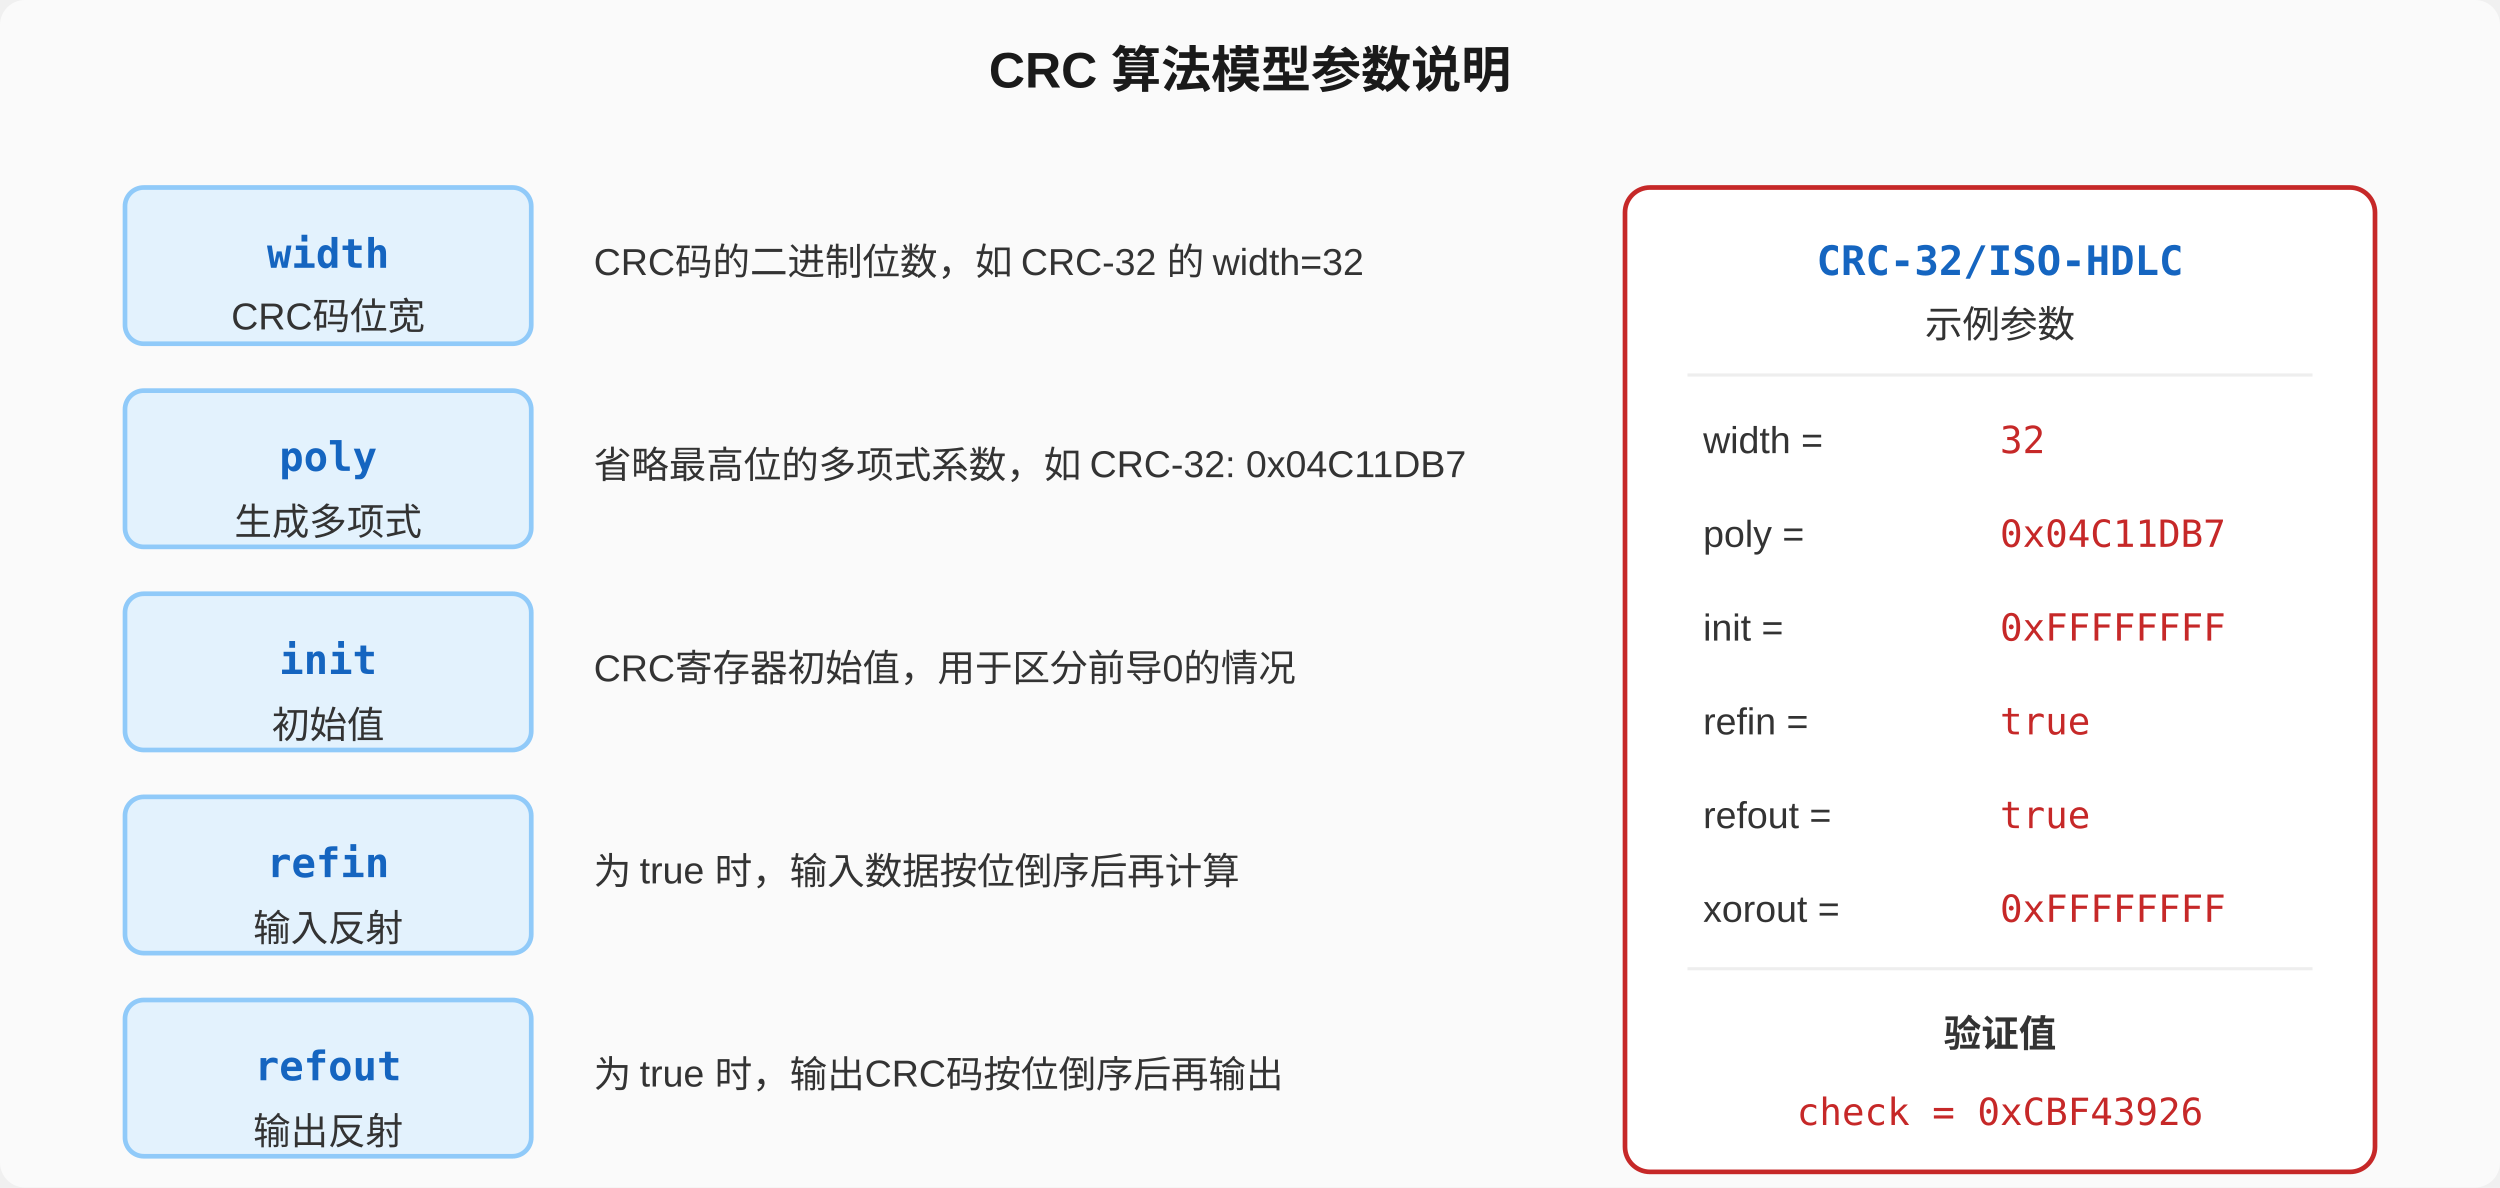
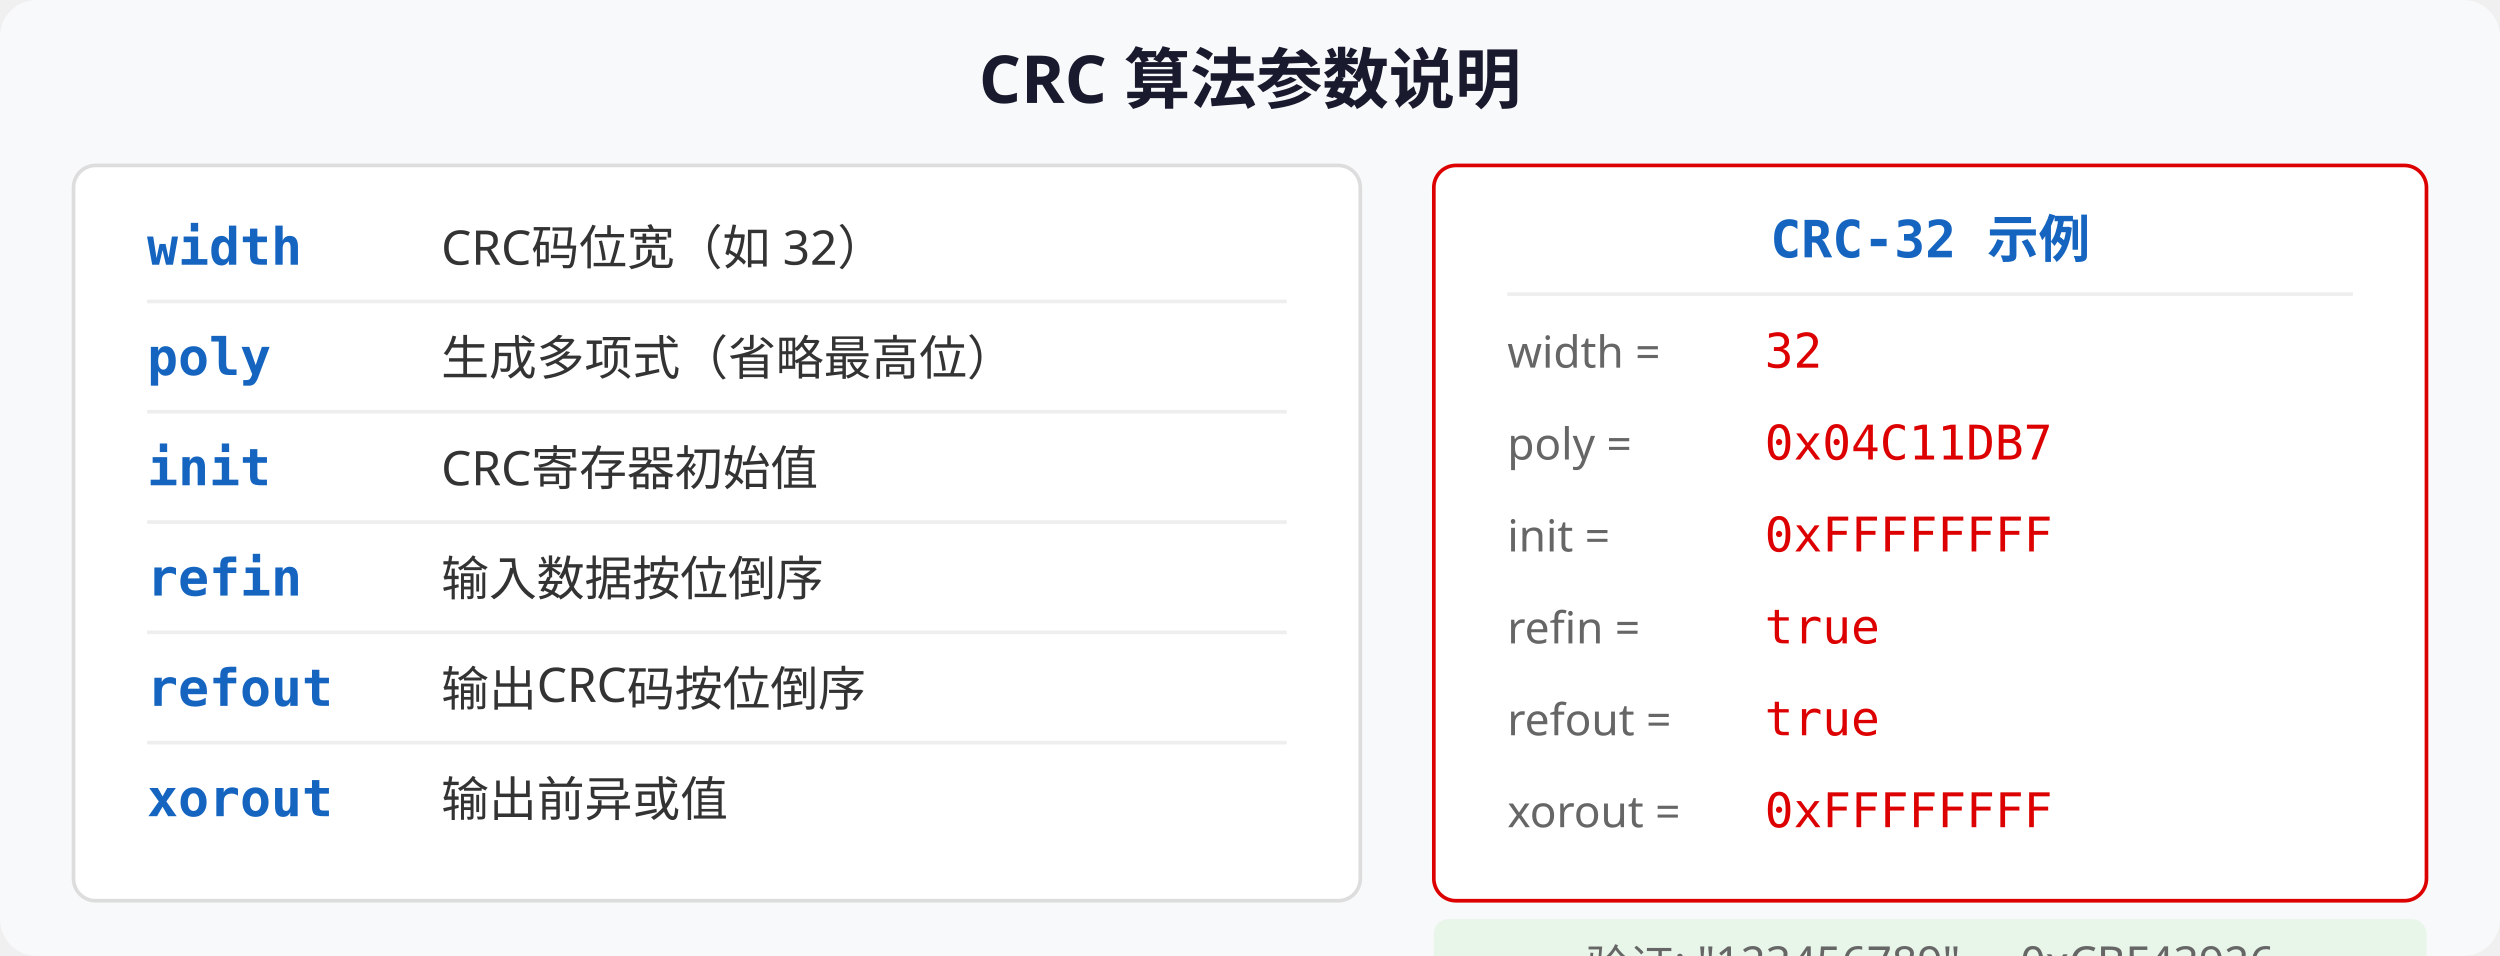
- <svg xmlns="http://www.w3.org/2000/svg" viewBox="0 0 800 380" width="800" height="380">
-   <defs>
-     <style>
-       .title { font-family: 'Segoe UI', Arial, sans-serif; font-size: 16px; font-weight: bold; fill: #1a1a1a; }
-       .param { font-family: 'Consolas', monospace; font-size: 13px; font-weight: bold; fill: #1565c0; }
-       .desc { font-family: 'Segoe UI', Arial, sans-serif; font-size: 12px; fill: #333; }
-       .example { font-family: 'Consolas', monospace; font-size: 12px; fill: #c62828; }
-       .note { font-family: 'Segoe UI', Arial, sans-serif; font-size: 11px; fill: #666; }
-       .box { stroke-width: 1.5; }
-     </style>
-   </defs>
-   <rect width="800" height="380" fill="#fafafa" rx="8" />
-   <text x="400" y="28" text-anchor="middle" class="title">CRC 算法模型参数说明</text>
-   <g transform="translate(40, 60)">
-     <rect x="0" y="0" width="130" height="50" fill="#e3f2fd" stroke="#90caf9" class="box" rx="6" />
-     <text x="65" y="22" text-anchor="middle" dominant-baseline="middle" class="param">width</text>
-     <text x="65" y="42" text-anchor="middle" dominant-baseline="middle" class="desc">CRC码位宽</text>
-     <text x="150" y="28" class="desc">CRC码的二进制位数，如 CRC-32 的 width=32</text>
-     <rect x="0" y="65" width="130" height="50" fill="#e3f2fd" stroke="#90caf9" class="box" rx="6" />
-     <text x="65" y="87" text-anchor="middle" dominant-baseline="middle" class="param">poly</text>
-     <text x="65" y="107" text-anchor="middle" dominant-baseline="middle" class="desc">生成多项式</text>
-     <text x="150" y="93" class="desc">省略最高位的多项式系数，如 CRC-32: 0x04C11DB7</text>
-     <rect x="0" y="130" width="130" height="50" fill="#e3f2fd" stroke="#90caf9" class="box" rx="6" />
-     <text x="65" y="152" text-anchor="middle" dominant-baseline="middle" class="param">init</text>
-     <text x="65" y="172" text-anchor="middle" dominant-baseline="middle" class="desc">初始值</text>
-     <text x="150" y="158" class="desc">CRC寄存器初始值，用于区分前导0的情况</text>
-     <rect x="0" y="195" width="130" height="50" fill="#e3f2fd" stroke="#90caf9" class="box" rx="6" />
-     <text x="65" y="217" text-anchor="middle" dominant-baseline="middle" class="param">refin</text>
-     <text x="65" y="237" text-anchor="middle" dominant-baseline="middle" class="desc">输入反射</text>
-     <text x="150" y="223" class="desc">为 true 时，输入数据按位倒序后再计算</text>
-     <rect x="0" y="260" width="130" height="50" fill="#e3f2fd" stroke="#90caf9" class="box" rx="6" />
-     <text x="65" y="282" text-anchor="middle" dominant-baseline="middle" class="param">refout</text>
-     <text x="65" y="302" text-anchor="middle" dominant-baseline="middle" class="desc">输出反射</text>
-     <text x="150" y="288" class="desc">为 true 时，输出CRC码按位倒序后再输出</text>
-     <rect x="0" y="325" width="130" height="50" fill="#e3f2fd" stroke="#90caf9" class="box" rx="6" />
-     <text x="65" y="347" text-anchor="middle" dominant-baseline="middle" class="param">xorout</text>
-     <text x="65" y="367" text-anchor="middle" dominant-baseline="middle" class="desc">输出异或值</text>
-     <text x="150" y="353" class="desc">输出前与CRC码进行异或运算的值</text>
-   </g>
-   <g transform="translate(520, 60)">
-     <rect x="0" y="0" width="240" height="315" fill="#fff" stroke="#c62828" class="box" rx="8" />
-     <text x="120" y="28" text-anchor="middle" class="param" fill="#c62828">CRC-32/ISO-HDLC</text>
-     <text x="120" y="48" text-anchor="middle" class="desc">示例参数</text>
-     <line x1="20" y1="60" x2="220" y2="60" stroke="#eee" stroke-width="1" />
-     <text x="25" y="85" class="desc">width  = </text>
-     <text x="120" y="85" class="example">32</text>
-     <text x="25" y="115" class="desc">poly   = </text>
-     <text x="120" y="115" class="example">0x04C11DB7</text>
-     <text x="25" y="145" class="desc">init   = </text>
-     <text x="120" y="145" class="example">0xFFFFFFFF</text>
-     <text x="25" y="175" class="desc">refin  = </text>
-     <text x="120" y="175" class="example">true</text>
-     <text x="25" y="205" class="desc">refout = </text>
-     <text x="120" y="205" class="example">true</text>
-     <text x="25" y="235" class="desc">xorout = </text>
-     <text x="120" y="235" class="example">0xFFFFFFFF</text>
-     <line x1="20" y1="250" x2="220" y2="250" stroke="#eee" stroke-width="1" />
-     <text x="120" y="275" text-anchor="middle" class="desc" font-weight="bold">验证值</text>
-     <text x="120" y="300" text-anchor="middle" class="example" font-size="14">check = 0xCBF43926</text>
-   </g>
+ <svg xmlns="http://www.w3.org/2000/svg" width="680" height="260" viewBox="0 0 680 260">
+   <style>
+     text { font-family: 'Segoe UI', 'Microsoft YaHei', sans-serif; }
+     .title { font-size: 18px; font-weight: bold; fill: #1a1a2e; }
+     .param { font-size: 14px; font-weight: bold; fill: #1565c0; font-family: 'Consolas', monospace; }
+     .desc { font-size: 13px; fill: #333; }
+     .val { font-size: 13px; fill: #d00; font-family: 'Consolas', monospace; }
+     .label { font-size: 12px; fill: #666; }
+   </style>
+   <rect width="680" height="260" fill="#f8f9fa" rx="10" />
+   <text x="340" y="28" text-anchor="middle" class="title">CRC 算法参数说明</text>
+   <rect x="20" y="45" width="350" height="200" fill="#fff" stroke="#ddd" rx="6" />
+   <text x="40" y="72" class="param">width</text>
+   <text x="120" y="72" class="desc">CRC码位宽（如 32）</text>
+   <line x1="40" y1="82" x2="350" y2="82" stroke="#eee" />
+   <text x="40" y="102" class="param">poly</text>
+   <text x="120" y="102" class="desc">生成多项式（省略最高位）</text>
+   <line x1="40" y1="112" x2="350" y2="112" stroke="#eee" />
+   <text x="40" y="132" class="param">init</text>
+   <text x="120" y="132" class="desc">CRC寄存器初始值</text>
+   <line x1="40" y1="142" x2="350" y2="142" stroke="#eee" />
+   <text x="40" y="162" class="param">refin</text>
+   <text x="120" y="162" class="desc">输入数据按位倒序</text>
+   <line x1="40" y1="172" x2="350" y2="172" stroke="#eee" />
+   <text x="40" y="192" class="param">refout</text>
+   <text x="120" y="192" class="desc">输出CRC码按位倒序</text>
+   <line x1="40" y1="202" x2="350" y2="202" stroke="#eee" />
+   <text x="40" y="222" class="param">xorout</text>
+   <text x="120" y="222" class="desc">输出前异或值</text>
+   <rect x="390" y="45" width="270" height="200" fill="#fff" stroke="#d00" rx="6" />
+   <text x="525" y="70" text-anchor="middle" class="param" fill="#d00">CRC-32 示例</text>
+   <line x1="410" y1="80" x2="640" y2="80" stroke="#eee" />
+   <text x="410" y="100" class="label">width  = </text>
+   <text x="480" y="100" class="val">32</text>
+   <text x="410" y="125" class="label">poly   = </text>
+   <text x="480" y="125" class="val">0x04C11DB7</text>
+   <text x="410" y="150" class="label">init   = </text>
+   <text x="480" y="150" class="val">0xFFFFFFFF</text>
+   <text x="410" y="175" class="label">refin  = </text>
+   <text x="480" y="175" class="val">true</text>
+   <text x="410" y="200" class="label">refout = </text>
+   <text x="480" y="200" class="val">true</text>
+   <text x="410" y="225" class="label">xorout = </text>
+   <text x="480" y="225" class="val">0xFFFFFFFF</text>
+   <rect x="390" y="250" width="270" height="25" fill="#e8f5e9" rx="4" />
+   <text x="525" y="267" text-anchor="middle" class="label" fill="#090">验证: "123456789" → 0xCBF43926</text>
</svg>
